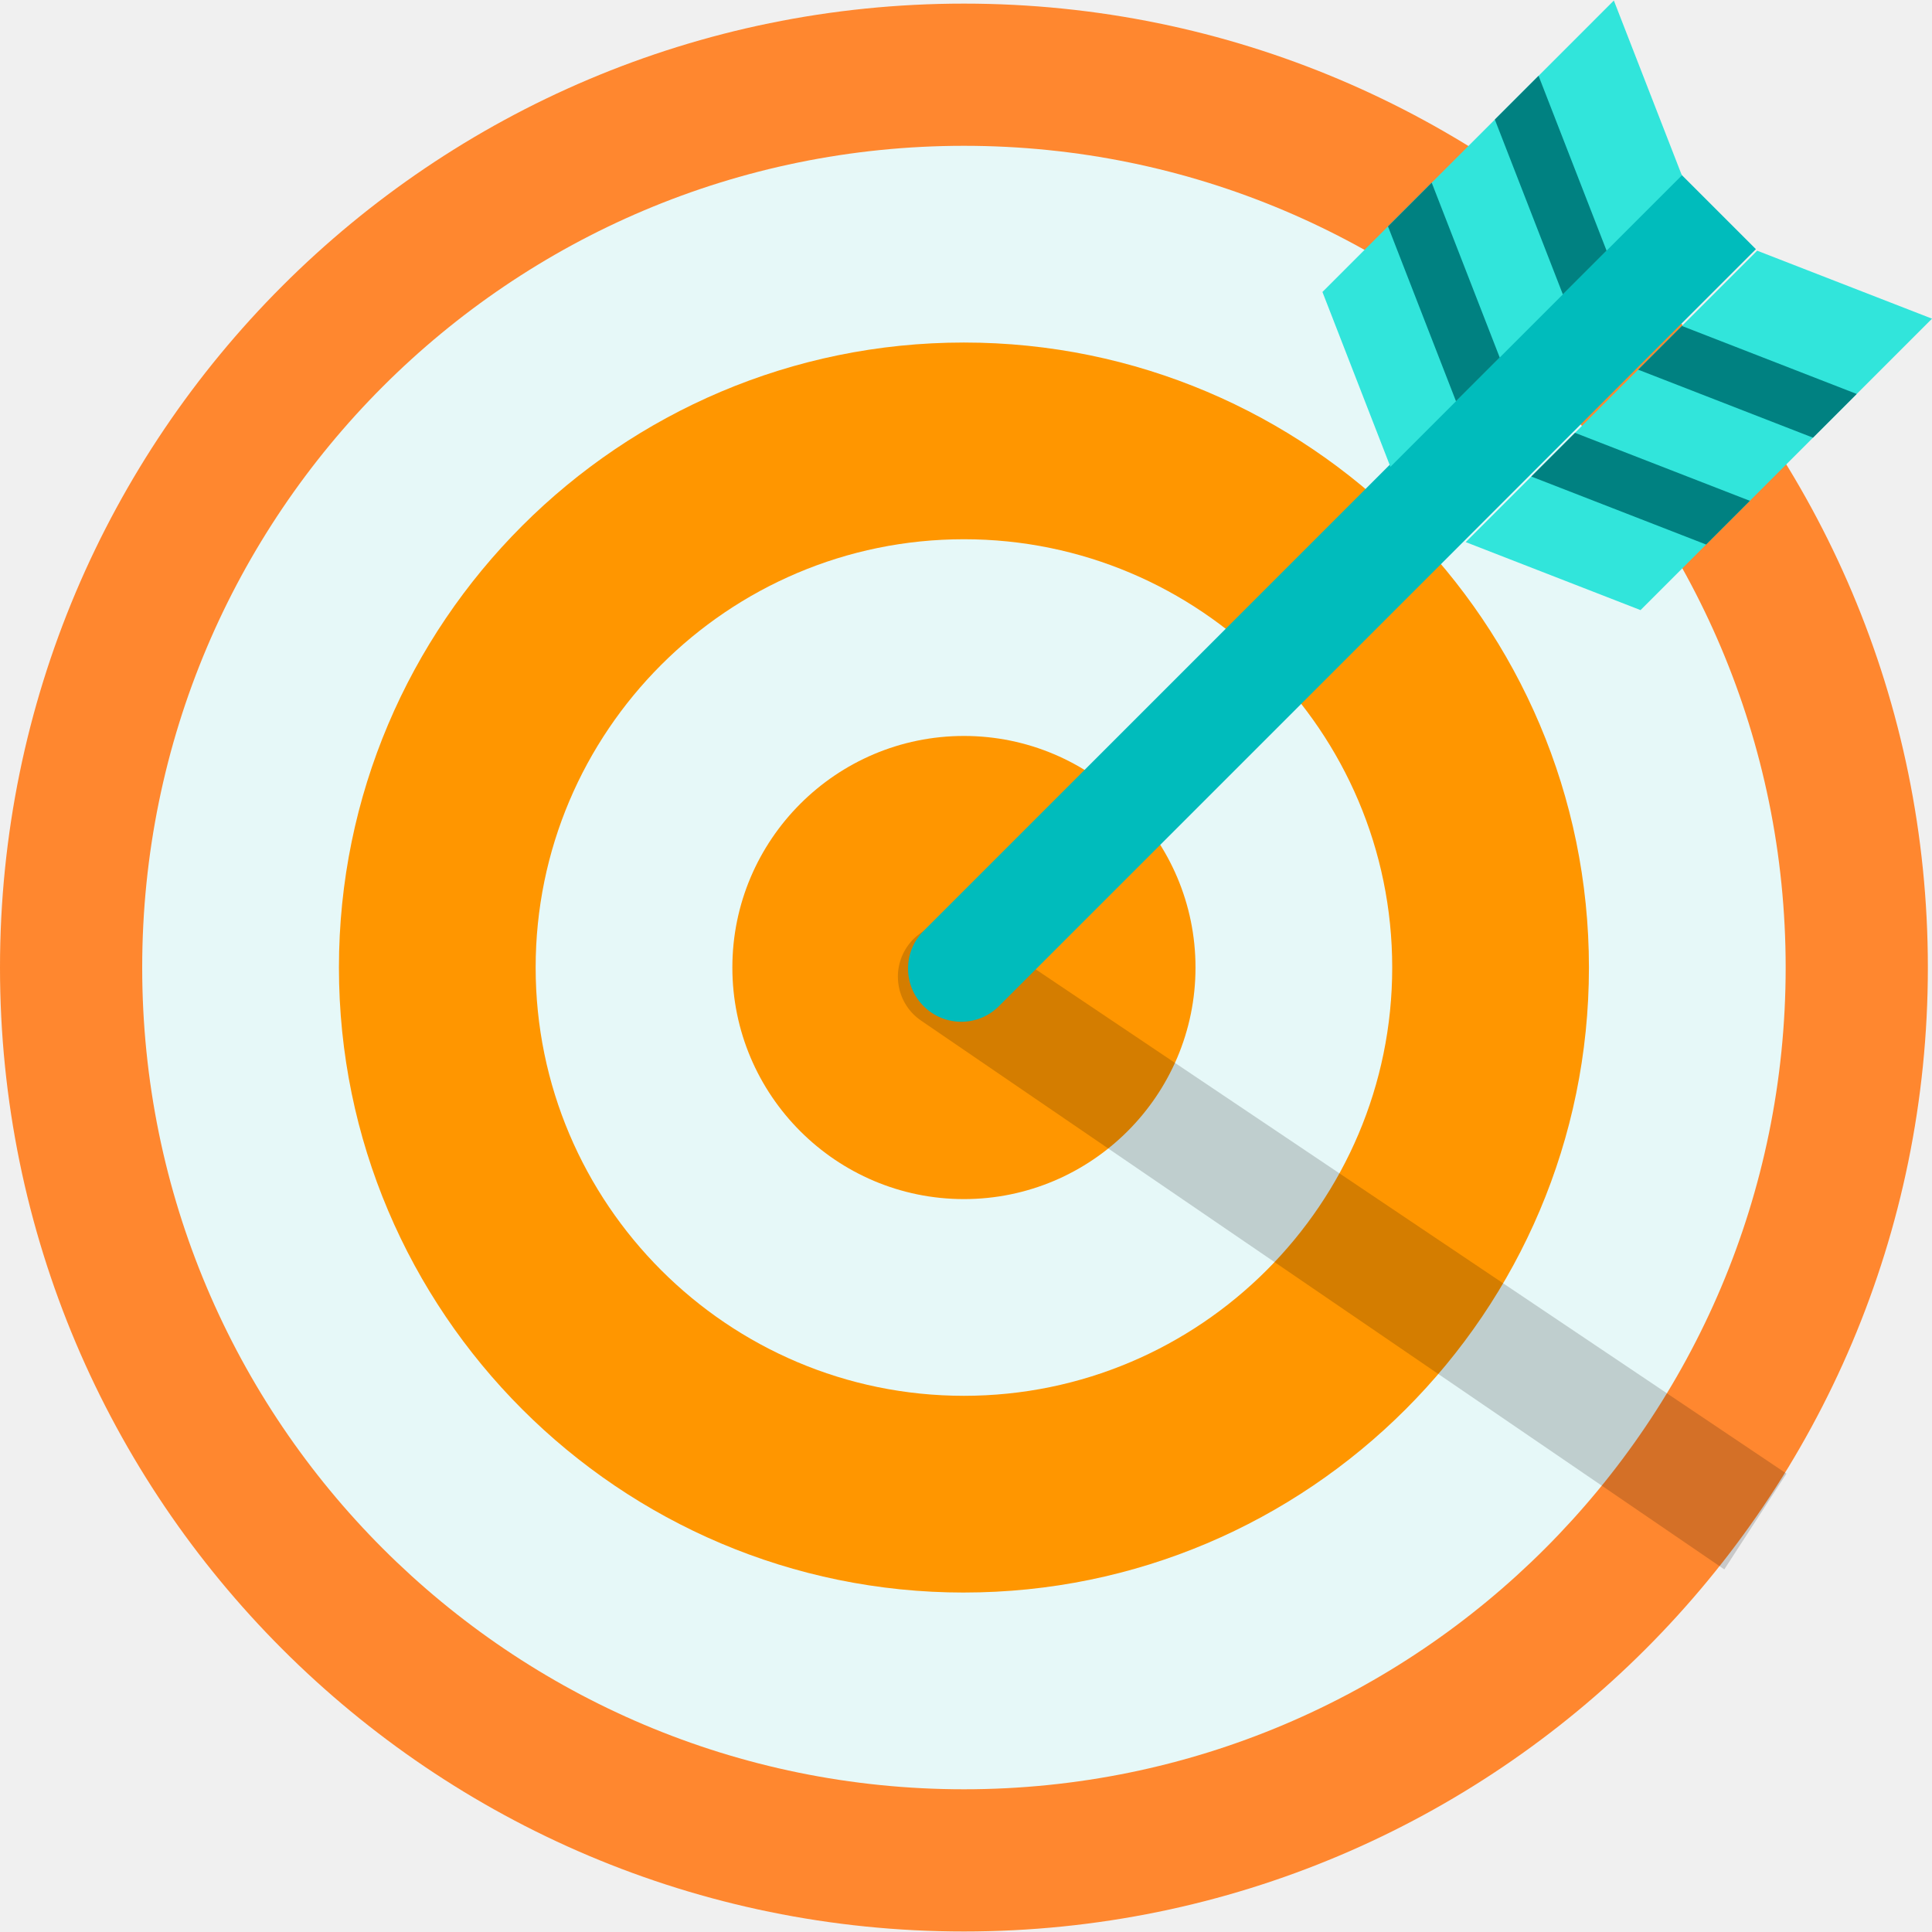
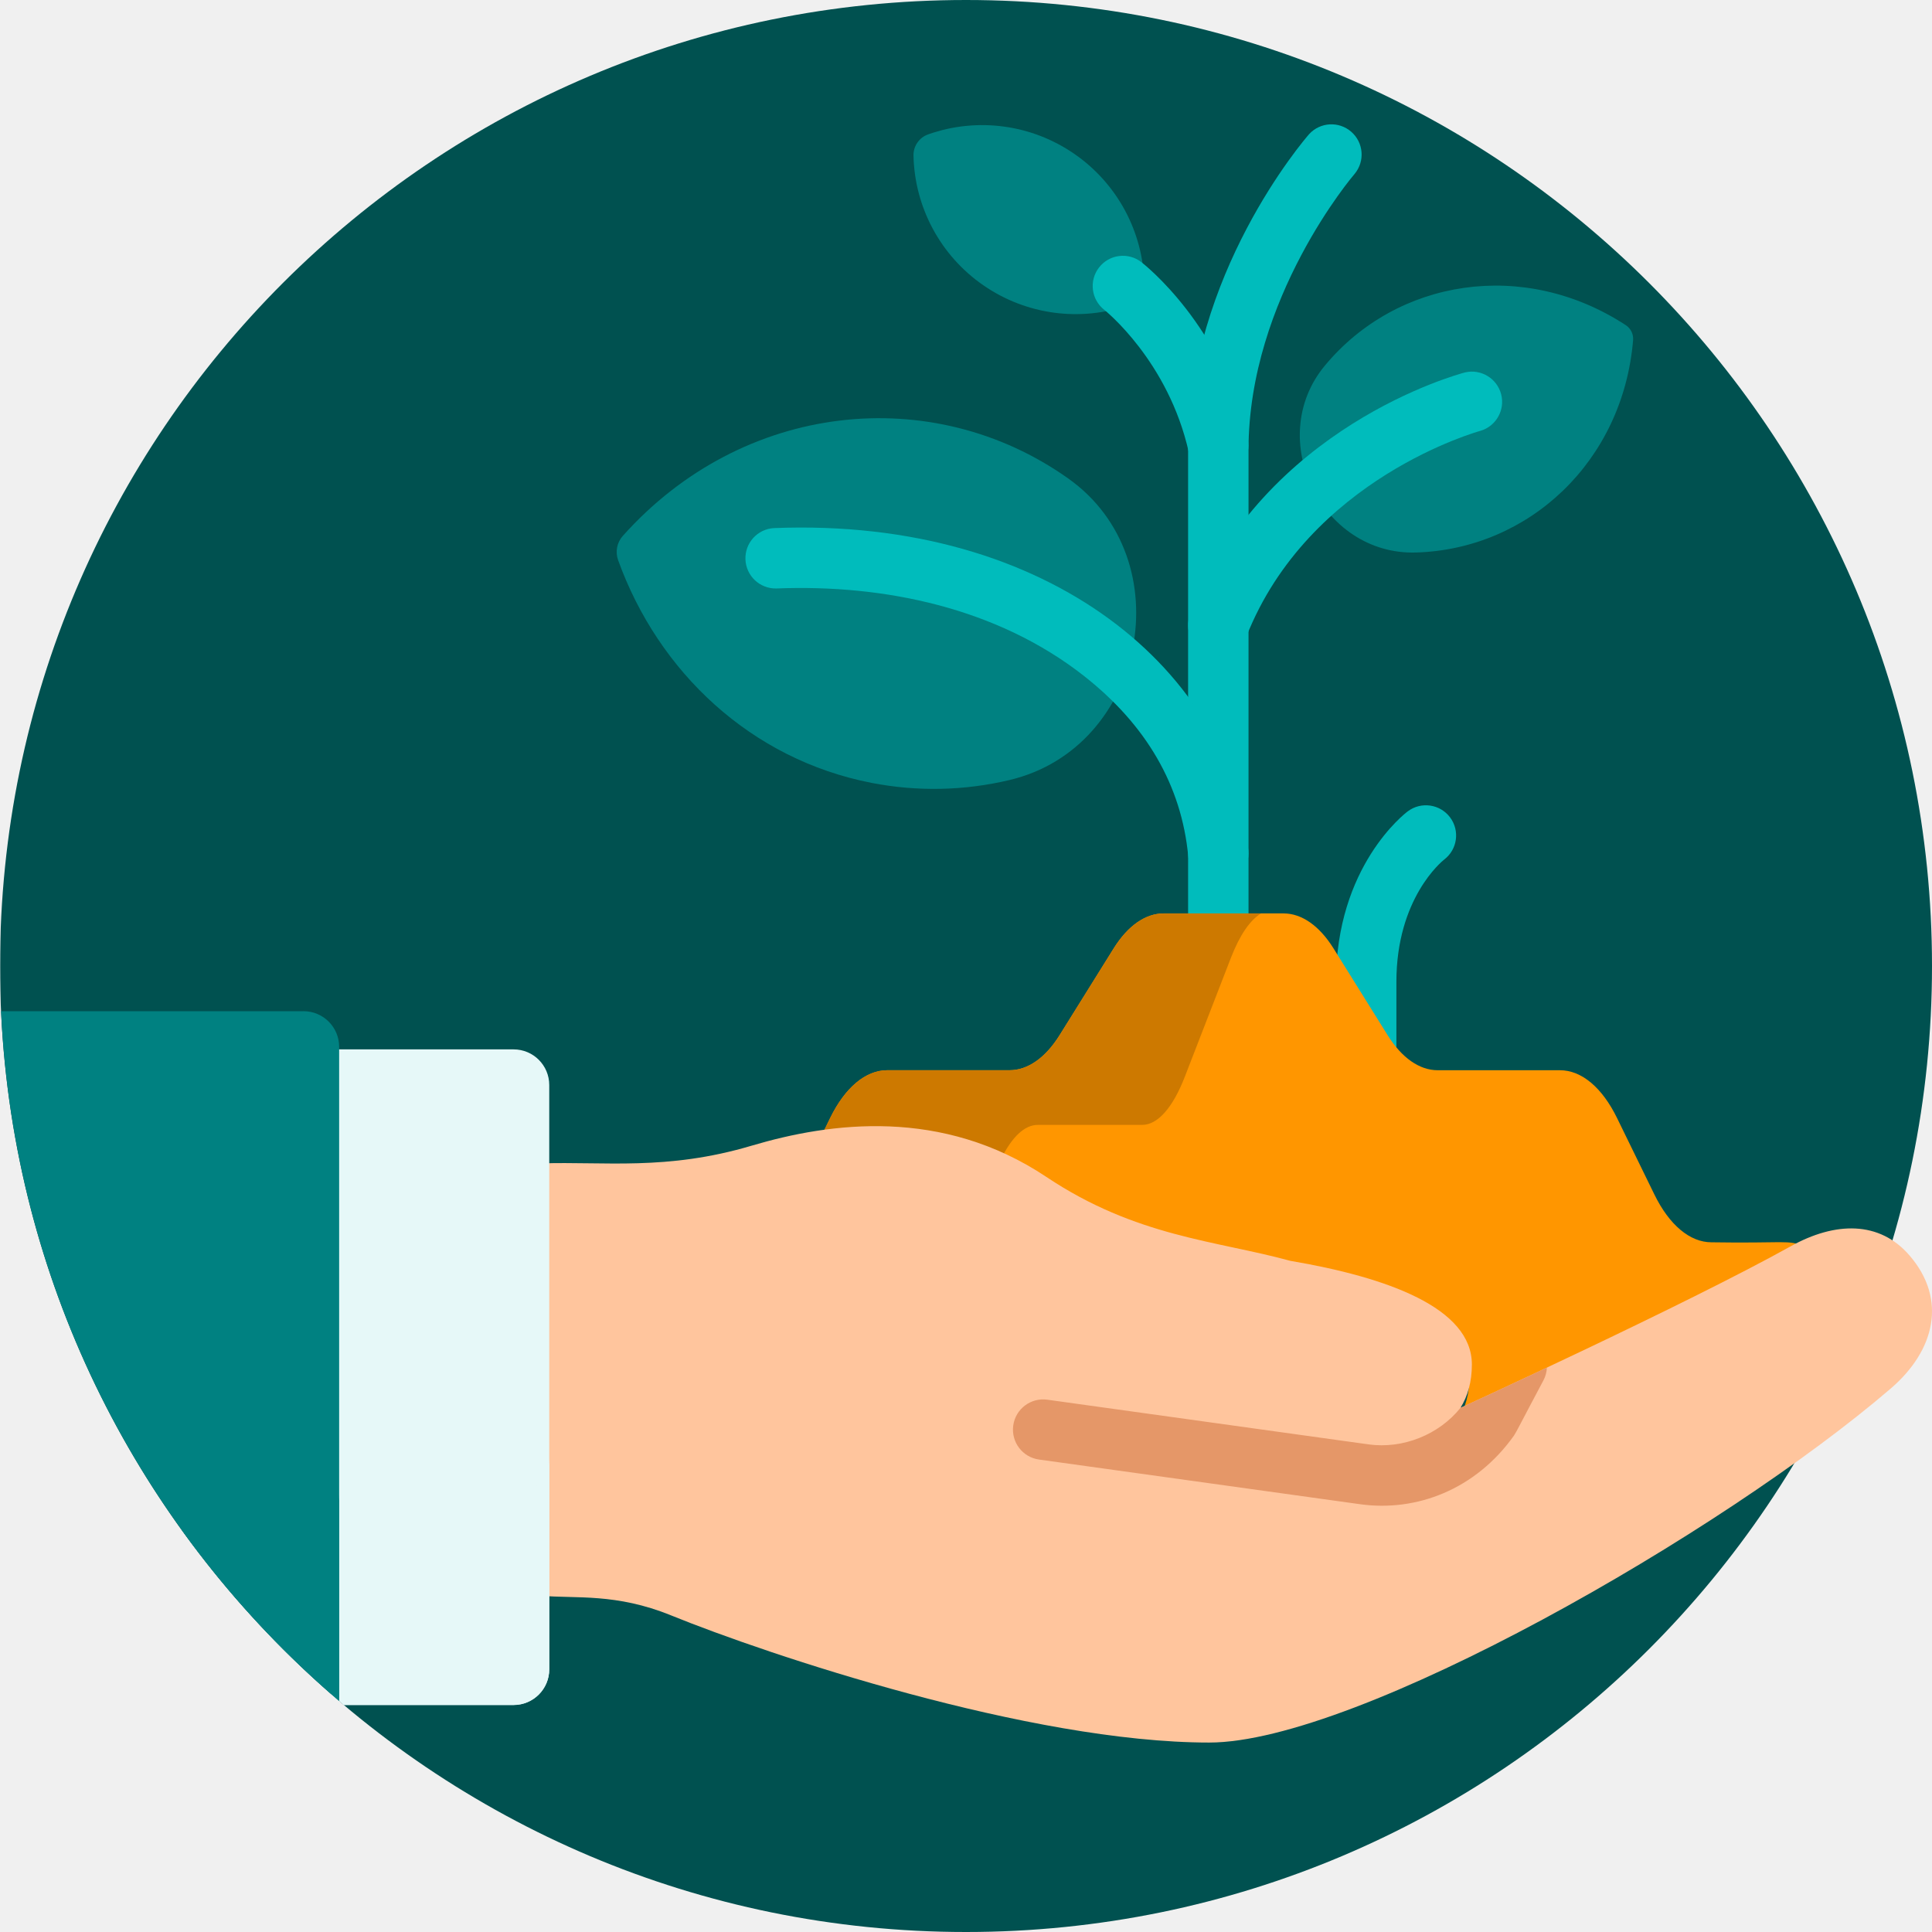
- <svg xmlns="http://www.w3.org/2000/svg" width="100" height="100" viewBox="0 0 100 100">
-   <g fill="none" fill-rule="nonzero">
-     <circle cx="49.893" cy="50.08" r="49.893" fill="#FF872F" />
-     <circle cx="49.893" cy="50.08" r="42.533" fill="#E6F8F8" />
-     <path fill="#FF9600" d="M49.893 82.43c-17.838 0-32.35-14.513-32.35-32.351s14.512-32.35 32.35-32.35 32.35 14.512 32.35 32.35-14.512 32.35-32.35 32.35z" />
-     <path fill="#E6F8F8" d="M49.893 72.247c-12.224 0-22.168-9.944-22.168-22.168 0-12.224 9.944-22.168 22.168-22.168 12.223 0 22.168 9.944 22.168 22.168 0 12.224-9.945 22.168-22.168 22.168z" />
-     <path fill="#FF9600" d="M49.893 62.065c-6.609 0-11.986-5.377-11.986-11.986 0-6.61 5.377-11.986 11.986-11.986 6.61 0 11.986 5.377 11.986 11.986 0 6.61-5.377 11.986-11.986 11.986z" />
-     <path fill="#000" fill-opacity=".17" d="M89.25 81.231L47.69 52.837a2.755 2.755 0 0 1 3.081-4.569l41.696 28.005-3.217 4.958z" />
-     <path fill="#00BCBC" d="M90.886 12.897L51.704 52.079a2.755 2.755 0 0 1-3.897-3.897L86.989 9l3.897 3.897z" />
-     <path fill="#31E5DB" d="M68.449 15.112L83.533.027l3.52 9.05-15.085 15.085z" />
-     <path fill="#008181" d="M71.843 11.718l2.262-2.263 3.52 9.05-2.263 2.263zM77.373 6.187l2.263-2.263 3.52 9.05-2.263 2.263z" />
-     <path fill="#31E5DB" d="M90.95 12.975L75.864 28.059l9.05 3.52L100 16.494z" />
-     <g fill="#008181">
-       <path d="M87.053 16.871l-2.263 2.263 9.05 3.52 2.263-2.263zM81.522 22.403l-2.263 2.262 9.05 3.52 2.263-2.263z" />
+ <svg xmlns="http://www.w3.org/2000/svg" xmlns:xlink="http://www.w3.org/1999/xlink" width="100" height="100" viewBox="0 0 100 100">
+   <defs>
+     <path id="a" d="M.012 0H100v100H.012z" />
+   </defs>
+   <g fill="none" fill-rule="evenodd">
+     <g>
+       <mask id="b" fill="#fff">
+         <use xlink:href="#a" />
+       </mask>
+       <path fill="#005150" d="M50 0c27.614 0 50 22.386 50 50s-22.386 50-50 50S0 77.614 0 50 22.386 0 50 0" mask="url(#b)" />
    </g>
+     <path fill="#008181" d="M50.905 14.77a8.387 8.387 0 0 0 7.562 1.011c.466-.163.774-.61.762-1.103a8.387 8.387 0 0 0-3.623-6.714 8.387 8.387 0 0 0-7.562-1.01c-.466.163-.774.61-.762 1.103a8.387 8.387 0 0 0 3.623 6.714M32.235 27.739a1.253 1.253 0 0 0-.243 1.25c2.092 5.805 6.89 10.323 13.122 11.533a16.89 16.89 0 0 0 7.144-.149c7.054-1.674 8.945-11.418 3.03-15.61-7.053-4.998-16.844-3.971-23.053 2.976M84.152 16.831c.256.168.403.47.377.774-.526 6.274-5.39 10.822-11.243 10.993-4.901.143-7.846-5.891-4.717-9.667 3.73-4.502 10.307-5.549 15.583-2.1" />
+     <path fill="#00BCBC" d="M61.533 23.418c-1.054-4.73-4.342-7.355-4.376-7.381a1.566 1.566 0 0 1-.27-2.193 1.56 1.56 0 0 1 2.186-.279c.171.132 4.203 3.3 5.513 9.172a1.564 1.564 0 0 1-3.053.68M75.057 42.309a1.564 1.564 0 0 0-2.189-.316c-.152.113-3.718 2.85-3.718 8.829V55.8a1.564 1.564 0 0 0 3.127 0v-4.978c0-4.32 2.35-6.234 2.476-6.333.681-.52.818-1.493.304-2.18" />
+     <path fill="#00BCBC" d="M63.06 49.856c-.864 0-1.564-.7-1.564-1.564V23.286c0-9.064 6.008-16.05 6.264-16.343a1.564 1.564 0 0 1 2.357 2.055c-.055.063-5.494 6.422-5.494 14.288v25.006c0 .864-.7 1.564-1.563 1.564" />
+     <path fill="#00BCBC" d="M63.058 45.737a1.564 1.564 0 0 1-1.555-1.417c-.346-3.658-2.168-6.803-5.415-9.348-4.44-3.478-10.257-4.738-15.908-4.513a1.564 1.564 0 0 1-.124-3.125c14.369-.57 23.693 7.523 24.56 16.691a1.564 1.564 0 0 1-1.558 1.712M62.485 33.822a1.564 1.564 0 0 1-.88-2.028c3.834-9.698 13.807-12.408 14.23-12.519a1.564 1.564 0 0 1 .794 3.024c-.088.024-8.876 2.449-12.115 10.644a1.564 1.564 0 0 1-2.03.88" />
+     <path fill="#FF9600" d="M54.043 61.255c4.698 3.211 8.91 3.401 12.628 4.444 5.017.871 9.395 2.49 9.395 5.493 0 .928-.219 1.681-.59 2.293 0 0 11.698-5.482 17.088-8.554.273-.156.546-.293.818-.412-.794-.37-1.024-.155-4.796-.218-1.116 0-2.184-.895-2.957-2.478l-1.929-3.95c-.772-1.584-1.84-2.478-2.956-2.478h-6.33c-.944 0-1.86-.641-2.591-1.815l-2.798-4.488c-.731-1.173-1.646-1.814-2.59-1.814h-6.202c-.944 0-1.86.64-2.591 1.814l-2.797 4.488c-.732 1.174-1.647 1.815-2.591 1.815h-6.33c-1.117 0-2.184.894-2.957 2.477l-.432.885c3.514-.491 7.612-.165 11.508 2.498" />
+     <path fill="#CD7900" d="M51.817 59.985c.56-1.137 1.215-1.76 1.892-1.76h5.404c.806 0 1.587-.88 2.212-2.49l2.388-6.161c.454-1.172.991-1.955 1.561-2.295h-5.041c-.944 0-1.86.64-2.591 1.814l-2.797 4.488c-.732 1.173-1.647 1.814-2.591 1.814h-6.33c-1.117 0-2.184.895-2.957 2.477l-.432.885c2.85-.398 6.083-.259 9.282 1.228" />
+     <path fill="#FFC59D" d="M98.843 64.99c-1.561-1.817-3.86-1.762-6.161-.48-5.39 3.002-17.088 8.36-17.088 8.36.371-.598.59-1.335.59-2.241 0-2.935-4.378-4.517-9.395-5.368-3.857-1.057-7.972-1.233-12.628-4.343-5.398-3.605-11.18-2.83-15.266-1.615-4.387 1.304-7.622.806-10.883.915v22.377c1.801.158 3.868-.144 6.72 1.016 5.011 2.037 18.57 6.583 27.858 6.583 7.647 0 26.579-10.854 35.272-18.322 2.285-1.963 2.935-4.609.981-6.882" />
+     <path fill="#E59768" d="M75.594 72.87c-1.116 1.39-2.982 2.14-4.766 1.89L54.21 72.448a1.563 1.563 0 1 0-.431 3.098l16.618 2.312c2.92.406 5.979-.76 7.962-3.547.142-.209.326-.605 1.53-2.866.112-.211.168-.436.178-.659-2.596 1.223-4.473 2.083-4.473 2.083" />
+     <path fill="#E6F8F8" d="M26.583 54.316h-9.446V87.68c.22.192.442.382.666.57h8.78c1.02 0 1.846-.827 1.846-1.846V56.162c0-1.02-.826-1.846-1.846-1.846" />
+     <path fill="#E6F8F8" d="M26.583 77.35h-8.78a48.728 48.728 0 0 1-.666-.57V87.68c.22.192.442.381.666.57h8.78c1.02 0 1.846-.827 1.846-1.847v-10.9c0 1.019-.826 1.845-1.846 1.845" />
+     <path fill="#008181" d="M15.709 52.34H.056c.658 14.283 7.31 27.001 17.498 35.7V54.184a1.845 1.845 0 0 0-1.845-1.845" />
+     <path fill="#008181" d="M15.709 79.186H9.405a50.284 50.284 0 0 0 8.149 8.854v-10.7a1.845 1.845 0 0 1-1.845 1.846" />
  </g>
</svg>
